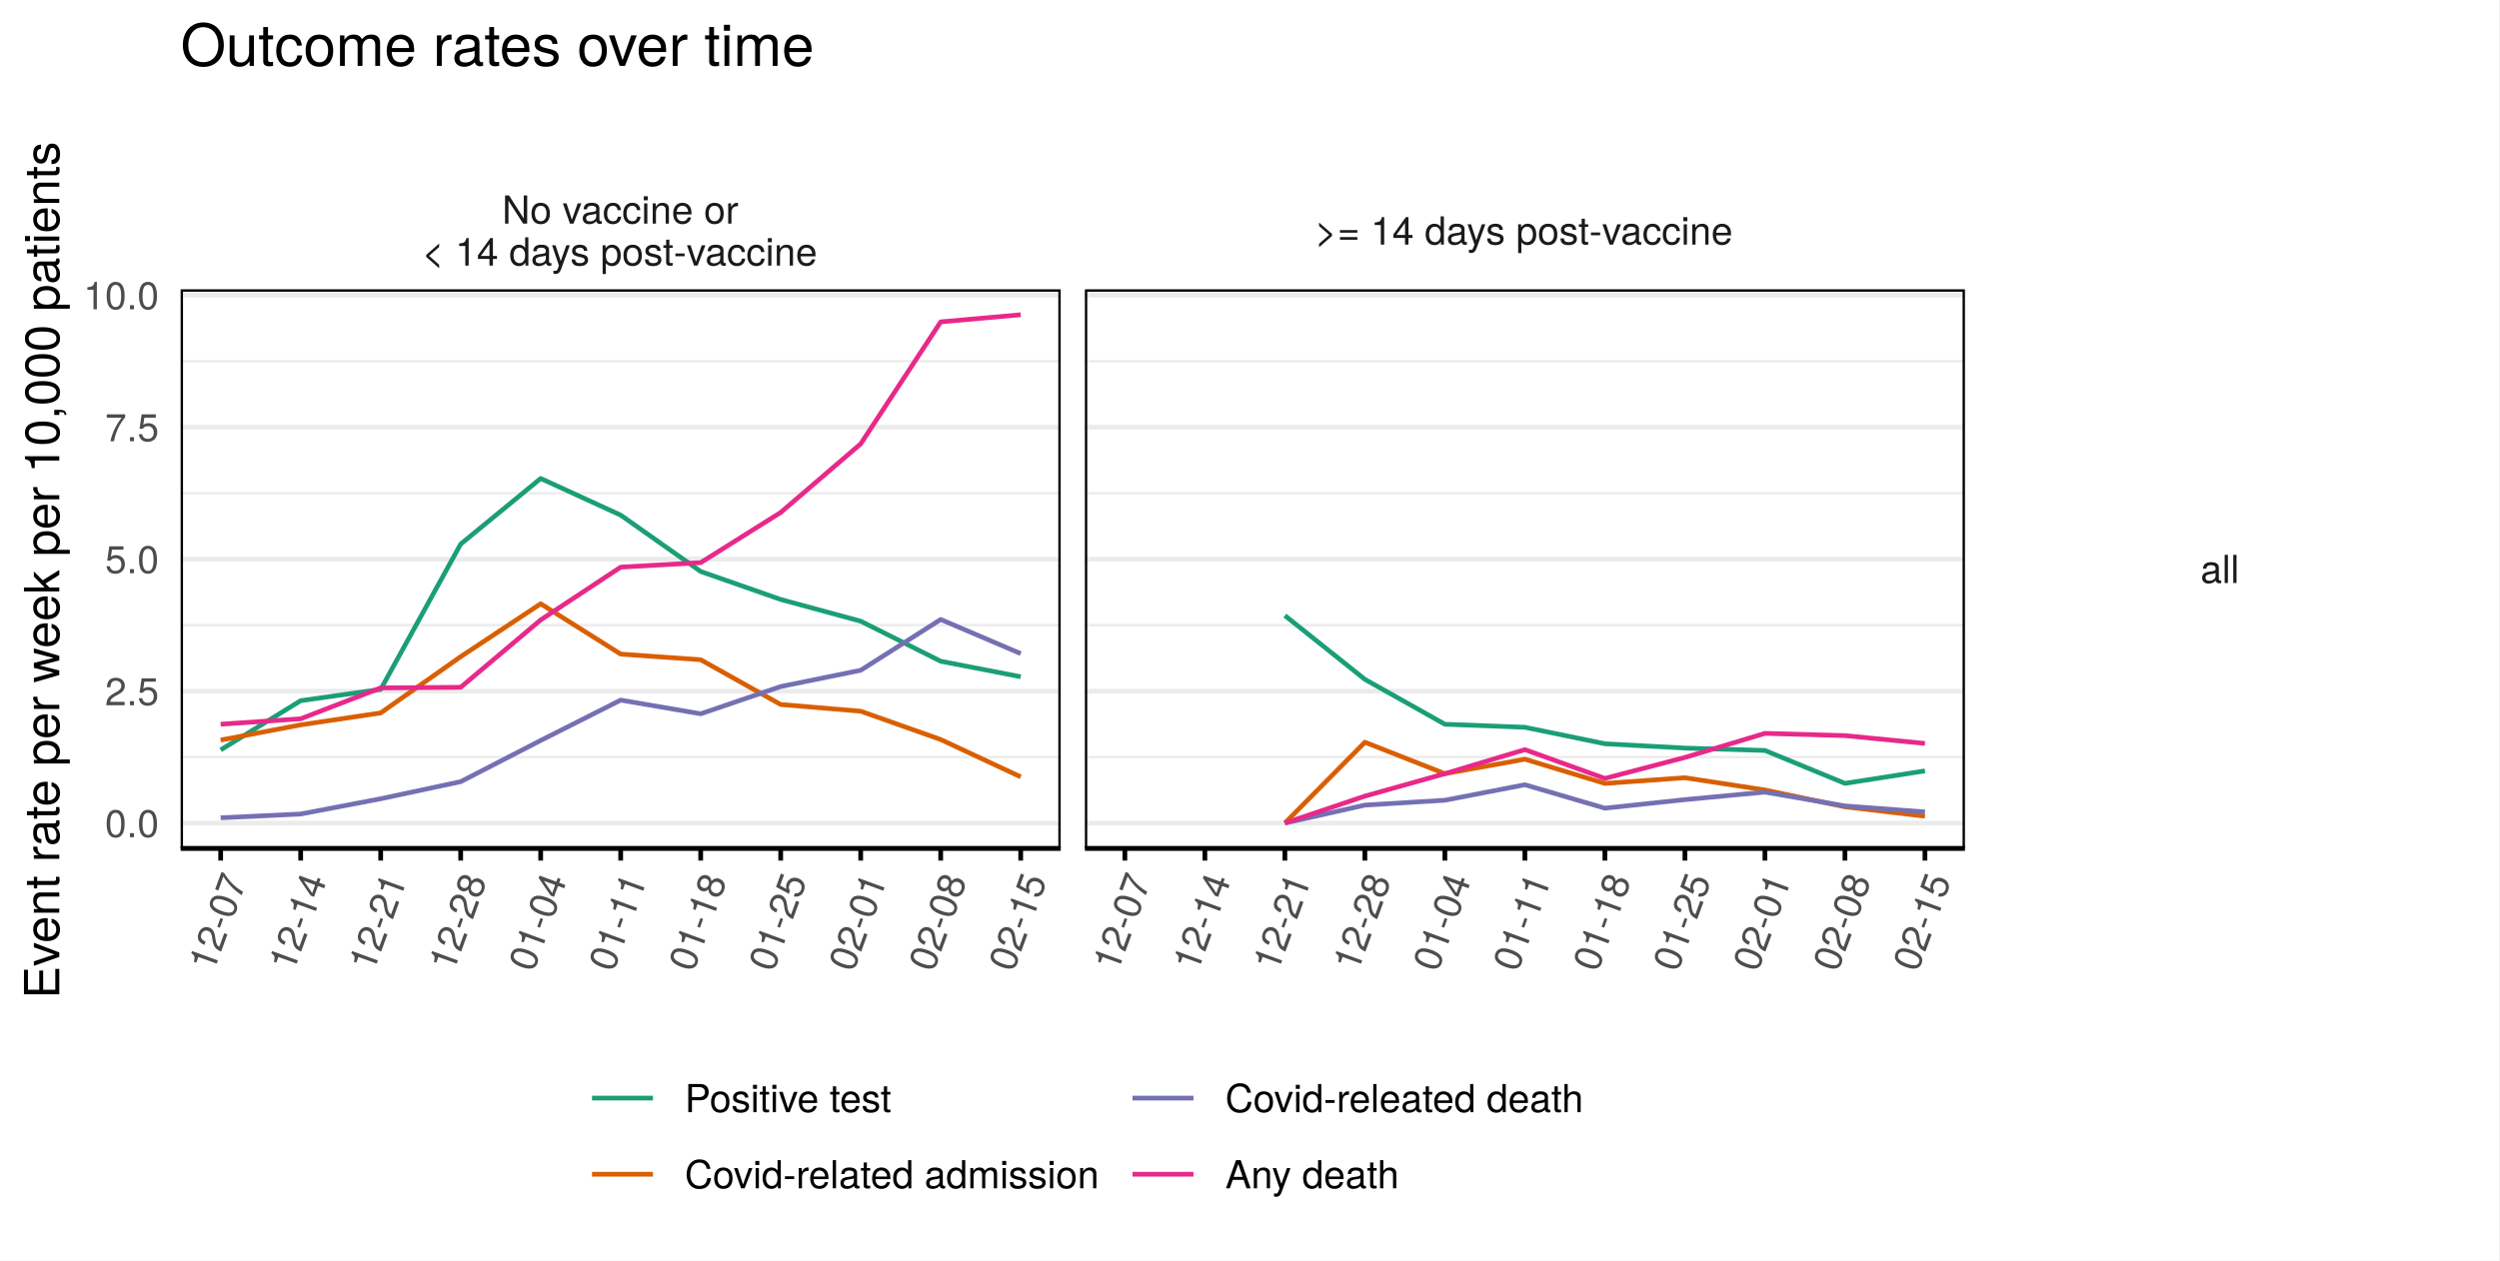
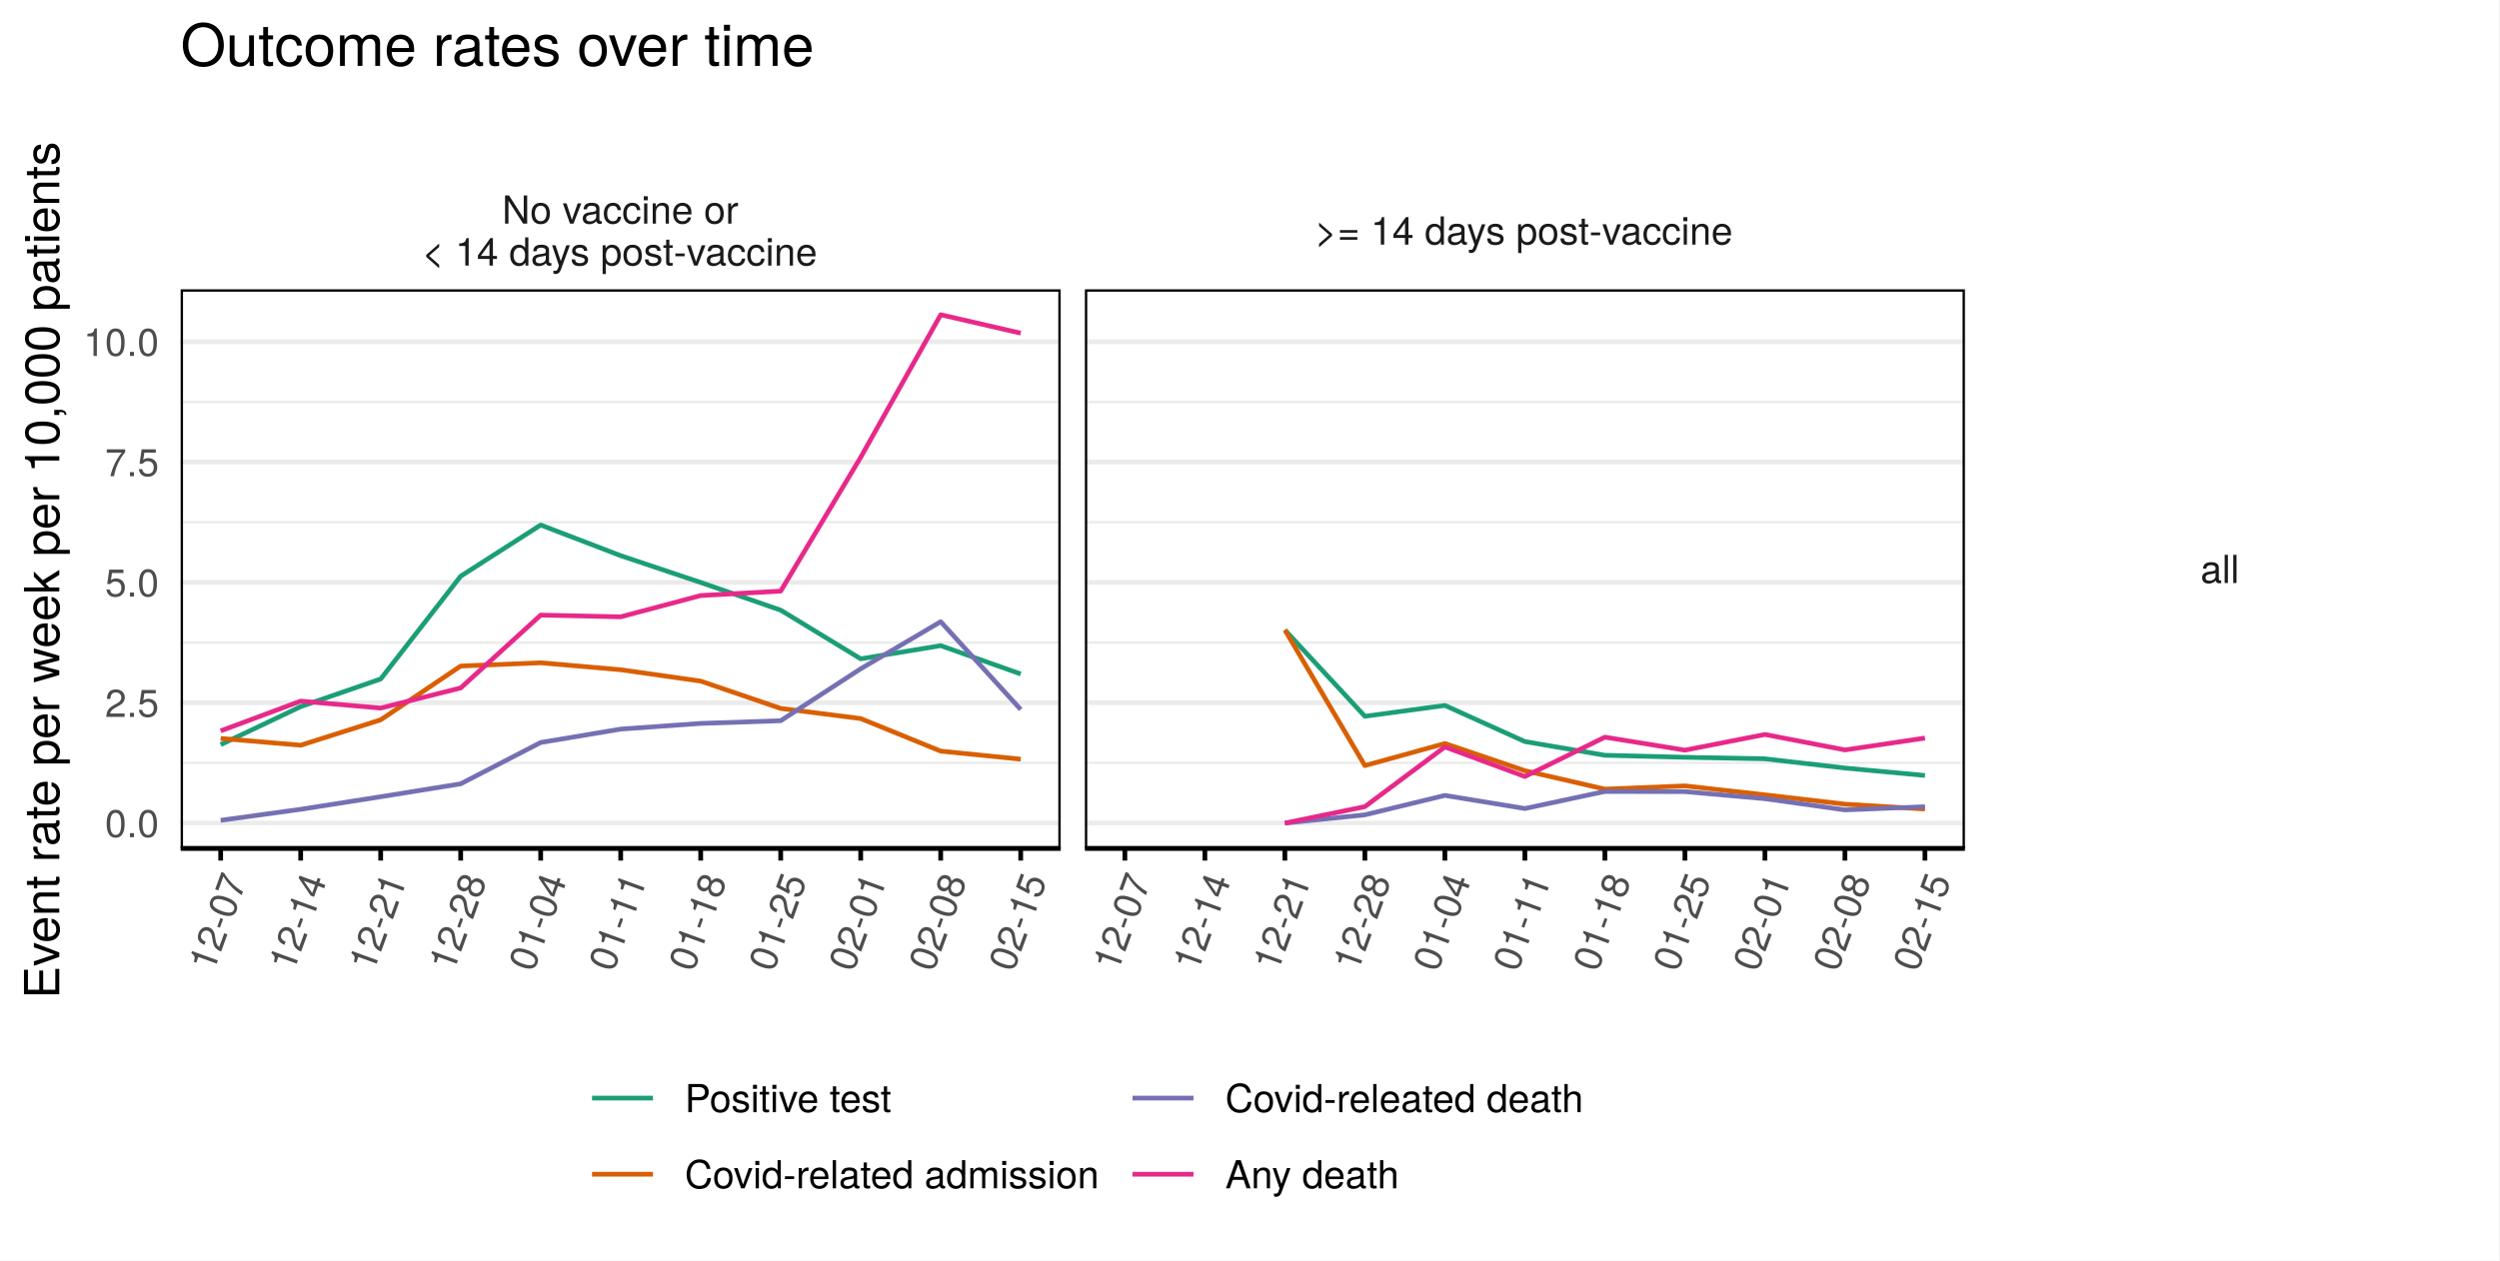
<svg xmlns="http://www.w3.org/2000/svg" viewBox="0 0 566.93 286.09">
  <defs>
    <style type="text/css">
    line, polyline, polygon, path, rect, circle {
      fill: none;
      stroke: #000000;
      stroke-linecap: round;
      stroke-linejoin: round;
      stroke-miterlimit: 10.00;
    }
  </style>
  </defs>
  <rect width="100%" height="100%" style="stroke: none; fill: #FFFFFF;" />
  <defs>
    <clipPath id="cpNDAuOTh8MjQwLjY0fDE5Mi41N3w2NS42Ng==">
      <rect x="40.98" y="65.66" width="199.65" height="126.90" />
    </clipPath>
  </defs>
-   <polyline points="40.98,171.82 240.64,171.82 " style="stroke-width: 0.53; stroke: #EBEBEB; stroke-linecap: butt;" clip-path="url(#cpNDAuOTh8MjQwLjY0fDE5Mi41N3w2NS42Ng==)" />
-   <polyline points="40.98,141.87 240.64,141.87 " style="stroke-width: 0.53; stroke: #EBEBEB; stroke-linecap: butt;" clip-path="url(#cpNDAuOTh8MjQwLjY0fDE5Mi41N3w2NS42Ng==)" />
-   <polyline points="40.98,111.92 240.64,111.92 " style="stroke-width: 0.53; stroke: #EBEBEB; stroke-linecap: butt;" clip-path="url(#cpNDAuOTh8MjQwLjY0fDE5Mi41N3w2NS42Ng==)" />
-   <polyline points="40.98,81.96 240.64,81.96 " style="stroke-width: 0.53; stroke: #EBEBEB; stroke-linecap: butt;" clip-path="url(#cpNDAuOTh8MjQwLjY0fDE5Mi41N3w2NS42Ng==)" />
+   <polyline points="40.98,173.14 240.64,173.14 " style="stroke-width: 0.53; stroke: #EBEBEB; stroke-linecap: butt;" clip-path="url(#cpNDAuOTh8MjQwLjY0fDE5Mi41N3w2NS42Ng==)" />
+   <polyline points="40.98,145.83 240.64,145.83 " style="stroke-width: 0.53; stroke: #EBEBEB; stroke-linecap: butt;" clip-path="url(#cpNDAuOTh8MjQwLjY0fDE5Mi41N3w2NS42Ng==)" />
+   <polyline points="40.98,118.52 240.64,118.52 " style="stroke-width: 0.53; stroke: #EBEBEB; stroke-linecap: butt;" clip-path="url(#cpNDAuOTh8MjQwLjY0fDE5Mi41N3w2NS42Ng==)" />
+   <polyline points="40.98,91.21 240.64,91.21 " style="stroke-width: 0.53; stroke: #EBEBEB; stroke-linecap: butt;" clip-path="url(#cpNDAuOTh8MjQwLjY0fDE5Mi41N3w2NS42Ng==)" />
  <polyline points="40.98,186.80 240.64,186.80 " style="stroke-width: 1.07; stroke: #EBEBEB; stroke-linecap: butt;" clip-path="url(#cpNDAuOTh8MjQwLjY0fDE5Mi41N3w2NS42Ng==)" />
-   <polyline points="40.98,156.85 240.64,156.85 " style="stroke-width: 1.07; stroke: #EBEBEB; stroke-linecap: butt;" clip-path="url(#cpNDAuOTh8MjQwLjY0fDE5Mi41N3w2NS42Ng==)" />
-   <polyline points="40.98,126.89 240.64,126.89 " style="stroke-width: 1.07; stroke: #EBEBEB; stroke-linecap: butt;" clip-path="url(#cpNDAuOTh8MjQwLjY0fDE5Mi41N3w2NS42Ng==)" />
-   <polyline points="40.98,96.94 240.64,96.94 " style="stroke-width: 1.07; stroke: #EBEBEB; stroke-linecap: butt;" clip-path="url(#cpNDAuOTh8MjQwLjY0fDE5Mi41N3w2NS42Ng==)" />
-   <polyline points="40.98,66.99 240.64,66.99 " style="stroke-width: 1.07; stroke: #EBEBEB; stroke-linecap: butt;" clip-path="url(#cpNDAuOTh8MjQwLjY0fDE5Mi41N3w2NS42Ng==)" />
-   <polyline points="50.06,170.19 68.21,159.02 86.36,156.46 104.51,123.48 122.66,108.59 140.81,116.91 158.96,129.70 177.11,136.05 195.26,140.98 213.41,150.07 231.56,153.59 " style="stroke-width: 1.07; stroke: #1B9E77; stroke-linecap: butt;" clip-path="url(#cpNDAuOTh8MjQwLjY0fDE5Mi41N3w2NS42Ng==)" />
-   <polyline points="50.06,167.96 68.21,164.51 86.36,161.80 104.51,149.03 122.66,137.03 140.81,148.45 158.96,149.73 177.11,159.89 195.26,161.41 213.41,167.84 231.56,176.31 " style="stroke-width: 1.07; stroke: #D95F02; stroke-linecap: butt;" clip-path="url(#cpNDAuOTh8MjQwLjY0fDE5Mi41N3w2NS42Ng==)" />
-   <polyline points="50.06,185.60 68.21,184.74 86.36,181.28 104.51,177.40 122.66,168.05 140.81,158.89 158.96,162.00 177.11,155.81 195.26,152.12 213.41,140.59 231.56,148.34 " style="stroke-width: 1.07; stroke: #7570B3; stroke-linecap: butt;" clip-path="url(#cpNDAuOTh8MjQwLjY0fDE5Mi41N3w2NS42Ng==)" />
-   <polyline points="50.06,164.36 68.21,163.13 86.36,156.12 104.51,155.98 122.66,140.69 140.81,128.71 158.96,127.69 177.11,116.30 195.26,100.73 213.41,73.05 231.56,71.43 " style="stroke-width: 1.07; stroke: #E7298A; stroke-linecap: butt;" clip-path="url(#cpNDAuOTh8MjQwLjY0fDE5Mi41N3w2NS42Ng==)" />
+   <polyline points="40.98,159.49 240.64,159.49 " style="stroke-width: 1.07; stroke: #EBEBEB; stroke-linecap: butt;" clip-path="url(#cpNDAuOTh8MjQwLjY0fDE5Mi41N3w2NS42Ng==)" />
+   <polyline points="40.98,132.18 240.64,132.18 " style="stroke-width: 1.07; stroke: #EBEBEB; stroke-linecap: butt;" clip-path="url(#cpNDAuOTh8MjQwLjY0fDE5Mi41N3w2NS42Ng==)" />
+   <polyline points="40.98,104.87 240.64,104.87 " style="stroke-width: 1.07; stroke: #EBEBEB; stroke-linecap: butt;" clip-path="url(#cpNDAuOTh8MjQwLjY0fDE5Mi41N3w2NS42Ng==)" />
+   <polyline points="40.98,77.56 240.64,77.56 " style="stroke-width: 1.07; stroke: #EBEBEB; stroke-linecap: butt;" clip-path="url(#cpNDAuOTh8MjQwLjY0fDE5Mi41N3w2NS42Ng==)" />
+   <polyline points="50.06,169.00 68.21,160.37 86.36,154.10 104.51,130.77 122.66,119.15 140.81,126.11 158.96,132.19 177.11,138.48 195.26,149.52 213.41,146.53 231.56,152.96 " style="stroke-width: 1.07; stroke: #1B9E77; stroke-linecap: butt;" clip-path="url(#cpNDAuOTh8MjQwLjY0fDE5Mi41N3w2NS42Ng==)" />
+   <polyline points="50.06,167.59 68.21,169.13 86.36,163.37 104.51,151.16 122.66,150.42 140.81,152.00 158.96,154.58 177.11,160.78 195.26,163.08 213.41,170.47 231.56,172.30 " style="stroke-width: 1.07; stroke: #D95F02; stroke-linecap: butt;" clip-path="url(#cpNDAuOTh8MjQwLjY0fDE5Mi41N3w2NS42Ng==)" />
+   <polyline points="50.06,186.17 68.21,183.67 86.36,180.82 104.51,177.89 122.66,168.51 140.81,165.47 158.96,164.18 177.11,163.57 195.26,151.78 213.41,141.09 231.56,161.02 " style="stroke-width: 1.07; stroke: #7570B3; stroke-linecap: butt;" clip-path="url(#cpNDAuOTh8MjQwLjY0fDE5Mi41N3w2NS42Ng==)" />
+   <polyline points="50.06,165.87 68.21,159.12 86.36,160.70 104.51,156.13 122.66,139.60 140.81,139.99 158.96,135.16 177.11,134.15 195.26,103.78 213.41,71.43 231.56,75.61 " style="stroke-width: 1.07; stroke: #E7298A; stroke-linecap: butt;" clip-path="url(#cpNDAuOTh8MjQwLjY0fDE5Mi41N3w2NS42Ng==)" />
  <rect x="40.98" y="65.66" width="199.65" height="126.90" style="stroke-width: 1.07;" clip-path="url(#cpNDAuOTh8MjQwLjY0fDE5Mi41N3w2NS42Ng==)" />
  <defs>
    <clipPath id="cpMC4wMHw1NjYuOTN8Mjg2LjA5fDAuMDA=">
      <rect x="0.00" y="0.00" width="566.93" height="286.09" />
    </clipPath>
  </defs>
  <defs>
    <clipPath id="cpMjQ2LjEyfDQ0NS43N3wxOTIuNTd8NjUuNjY=">
      <rect x="246.12" y="65.66" width="199.65" height="126.90" />
    </clipPath>
  </defs>
-   <polyline points="246.12,171.82 445.77,171.82 " style="stroke-width: 0.53; stroke: #EBEBEB; stroke-linecap: butt;" clip-path="url(#cpMjQ2LjEyfDQ0NS43N3wxOTIuNTd8NjUuNjY=)" />
-   <polyline points="246.12,141.87 445.77,141.87 " style="stroke-width: 0.53; stroke: #EBEBEB; stroke-linecap: butt;" clip-path="url(#cpMjQ2LjEyfDQ0NS43N3wxOTIuNTd8NjUuNjY=)" />
-   <polyline points="246.12,111.92 445.77,111.92 " style="stroke-width: 0.53; stroke: #EBEBEB; stroke-linecap: butt;" clip-path="url(#cpMjQ2LjEyfDQ0NS43N3wxOTIuNTd8NjUuNjY=)" />
-   <polyline points="246.12,81.96 445.77,81.96 " style="stroke-width: 0.53; stroke: #EBEBEB; stroke-linecap: butt;" clip-path="url(#cpMjQ2LjEyfDQ0NS43N3wxOTIuNTd8NjUuNjY=)" />
+   <polyline points="246.12,173.14 445.77,173.14 " style="stroke-width: 0.53; stroke: #EBEBEB; stroke-linecap: butt;" clip-path="url(#cpMjQ2LjEyfDQ0NS43N3wxOTIuNTd8NjUuNjY=)" />
+   <polyline points="246.12,145.83 445.77,145.83 " style="stroke-width: 0.53; stroke: #EBEBEB; stroke-linecap: butt;" clip-path="url(#cpMjQ2LjEyfDQ0NS43N3wxOTIuNTd8NjUuNjY=)" />
+   <polyline points="246.12,118.52 445.77,118.52 " style="stroke-width: 0.53; stroke: #EBEBEB; stroke-linecap: butt;" clip-path="url(#cpMjQ2LjEyfDQ0NS43N3wxOTIuNTd8NjUuNjY=)" />
+   <polyline points="246.12,91.21 445.77,91.21 " style="stroke-width: 0.53; stroke: #EBEBEB; stroke-linecap: butt;" clip-path="url(#cpMjQ2LjEyfDQ0NS43N3wxOTIuNTd8NjUuNjY=)" />
  <polyline points="246.12,186.80 445.77,186.80 " style="stroke-width: 1.07; stroke: #EBEBEB; stroke-linecap: butt;" clip-path="url(#cpMjQ2LjEyfDQ0NS43N3wxOTIuNTd8NjUuNjY=)" />
-   <polyline points="246.12,156.85 445.77,156.85 " style="stroke-width: 1.07; stroke: #EBEBEB; stroke-linecap: butt;" clip-path="url(#cpMjQ2LjEyfDQ0NS43N3wxOTIuNTd8NjUuNjY=)" />
-   <polyline points="246.12,126.89 445.77,126.89 " style="stroke-width: 1.07; stroke: #EBEBEB; stroke-linecap: butt;" clip-path="url(#cpMjQ2LjEyfDQ0NS43N3wxOTIuNTd8NjUuNjY=)" />
-   <polyline points="246.12,96.94 445.77,96.94 " style="stroke-width: 1.07; stroke: #EBEBEB; stroke-linecap: butt;" clip-path="url(#cpMjQ2LjEyfDQ0NS43N3wxOTIuNTd8NjUuNjY=)" />
-   <polyline points="246.12,66.99 445.77,66.99 " style="stroke-width: 1.07; stroke: #EBEBEB; stroke-linecap: butt;" clip-path="url(#cpMjQ2LjEyfDQ0NS43N3wxOTIuNTd8NjUuNjY=)" />
-   <polyline points="291.49,139.70 309.64,154.18 327.79,164.37 345.94,165.06 364.09,168.80 382.25,169.78 400.40,170.32 418.55,177.79 436.70,174.95 " style="stroke-width: 1.07; stroke: #1B9E77; stroke-linecap: butt;" clip-path="url(#cpMjQ2LjEyfDQ0NS43N3wxOTIuNTd8NjUuNjY=)" />
-   <polyline points="291.49,186.80 309.64,168.45 327.79,175.59 345.94,172.30 364.09,177.80 382.25,176.51 400.40,179.29 418.55,183.11 436.70,185.24 " style="stroke-width: 1.07; stroke: #D95F02; stroke-linecap: butt;" clip-path="url(#cpMjQ2LjEyfDQ0NS43N3wxOTIuNTd8NjUuNjY=)" />
-   <polyline points="291.49,186.80 309.64,182.72 327.79,181.62 345.94,178.10 364.09,183.42 382.25,181.48 400.40,179.77 418.55,182.91 436.70,184.27 " style="stroke-width: 1.07; stroke: #7570B3; stroke-linecap: butt;" clip-path="url(#cpMjQ2LjEyfDQ0NS43N3wxOTIuNTd8NjUuNjY=)" />
-   <polyline points="291.49,186.80 309.64,180.68 327.79,175.59 345.94,170.13 364.09,176.67 382.25,171.90 400.40,166.44 418.55,166.95 436.70,168.73 " style="stroke-width: 1.07; stroke: #E7298A; stroke-linecap: butt;" clip-path="url(#cpMjQ2LjEyfDQ0NS43N3wxOTIuNTd8NjUuNjY=)" />
+   <polyline points="246.12,159.49 445.77,159.49 " style="stroke-width: 1.07; stroke: #EBEBEB; stroke-linecap: butt;" clip-path="url(#cpMjQ2LjEyfDQ0NS43N3wxOTIuNTd8NjUuNjY=)" />
+   <polyline points="246.12,132.18 445.77,132.18 " style="stroke-width: 1.07; stroke: #EBEBEB; stroke-linecap: butt;" clip-path="url(#cpMjQ2LjEyfDQ0NS43N3wxOTIuNTd8NjUuNjY=)" />
+   <polyline points="246.12,104.87 445.77,104.87 " style="stroke-width: 1.07; stroke: #EBEBEB; stroke-linecap: butt;" clip-path="url(#cpMjQ2LjEyfDQ0NS43N3wxOTIuNTd8NjUuNjY=)" />
+   <polyline points="246.12,77.56 445.77,77.56 " style="stroke-width: 1.07; stroke: #EBEBEB; stroke-linecap: butt;" clip-path="url(#cpMjQ2LjEyfDQ0NS43N3wxOTIuNTd8NjUuNjY=)" />
+   <polyline points="291.49,142.98 309.64,162.56 327.79,160.10 345.94,168.30 364.09,171.41 382.25,171.87 400.40,172.21 418.55,174.31 436.70,176.00 " style="stroke-width: 1.07; stroke: #1B9E77; stroke-linecap: butt;" clip-path="url(#cpMjQ2LjEyfDQ0NS43N3wxOTIuNTd8NjUuNjY=)" />
+   <polyline points="291.49,142.98 309.64,173.75 327.79,168.74 345.94,174.91 364.09,179.10 382.25,178.36 400.40,180.39 418.55,182.51 436.70,183.61 " style="stroke-width: 1.07; stroke: #D95F02; stroke-linecap: butt;" clip-path="url(#cpMjQ2LjEyfDQ0NS43N3wxOTIuNTd8NjUuNjY=)" />
+   <polyline points="291.49,186.80 309.64,184.93 327.79,180.52 345.94,183.50 364.09,179.62 382.25,179.66 400.40,181.27 418.55,183.81 436.70,183.08 " style="stroke-width: 1.07; stroke: #7570B3; stroke-linecap: butt;" clip-path="url(#cpMjQ2LjEyfDQ0NS43N3wxOTIuNTd8NjUuNjY=)" />
+   <polyline points="291.49,186.80 309.64,183.07 327.79,169.52 345.94,176.23 364.09,167.30 382.25,170.25 400.40,166.69 418.55,170.20 436.70,167.50 " style="stroke-width: 1.07; stroke: #E7298A; stroke-linecap: butt;" clip-path="url(#cpMjQ2LjEyfDQ0NS43N3wxOTIuNTd8NjUuNjY=)" />
  <rect x="246.12" y="65.66" width="199.65" height="126.90" style="stroke-width: 1.07;" clip-path="url(#cpMjQ2LjEyfDQ0NS43N3wxOTIuNTd8NjUuNjY=)" />
  <defs>
    <clipPath id="cpMC4wMHw1NjYuOTN8Mjg2LjA5fDAuMDA=">
      <rect x="0.00" y="0.00" width="566.93" height="286.09" />
    </clipPath>
  </defs>
  <defs>
    <clipPath id="cpNDAuOTh8MjQwLjY0fDY1LjY2fDM4Ljk1">
      <rect x="40.98" y="38.95" width="199.65" height="26.71" />
    </clipPath>
  </defs>
  <defs>
    <clipPath id="cpNDAuOTh8MjQwLjY0fDY1LjYxfDM5LjAw">
      <rect x="40.98" y="39.00" width="199.65" height="26.60" />
    </clipPath>
  </defs>
  <g clip-path="url(#cpNDAuOTh8MjQwLjY0fDY1LjYxfDM5LjAw)">
    <text x="113.91" y="50.76" style="font-size: 8.80px; fill: #1A1A1A; font-family: TeX Gyre Heros;" textLength="53.79px" lengthAdjust="spacingAndGlyphs">No vaccine or</text>
  </g>
  <g clip-path="url(#cpNDAuOTh8MjQwLjY0fDY1LjYxfDM5LjAw)">
    <text x="95.69" y="60.27" style="font-size: 8.80px; fill: #1A1A1A; font-family: TeX Gyre Heros;" textLength="90.24px" lengthAdjust="spacingAndGlyphs">&lt; 14 days post-vaccine</text>
  </g>
  <defs>
    <clipPath id="cpNDAuOTh8MjQwLjY0fDY1LjY2fDM4Ljk1">
      <rect x="40.98" y="38.95" width="199.65" height="26.71" />
    </clipPath>
  </defs>
  <defs>
    <clipPath id="cpMC4wMHw1NjYuOTN8Mjg2LjA5fDAuMDA=">
      <rect x="0.00" y="0.00" width="566.93" height="286.09" />
    </clipPath>
  </defs>
  <defs>
    <clipPath id="cpMjQ2LjEyfDQ0NS43N3w2NS42NnwzOC45NQ==">
      <rect x="246.12" y="38.95" width="199.65" height="26.71" />
    </clipPath>
  </defs>
  <defs>
    <clipPath id="cpMjQ2LjEyfDQ0NS43N3w2NS42MXwzOS4wMA==">
      <rect x="246.12" y="39.00" width="199.65" height="26.60" />
    </clipPath>
  </defs>
  <g clip-path="url(#cpMjQ2LjEyfDQ0NS43N3w2NS42MXwzOS4wMA==)">
    <text x="298.25" y="55.51" style="font-size: 8.80px; fill: #1A1A1A; font-family: TeX Gyre Heros;" textLength="95.38px" lengthAdjust="spacingAndGlyphs">&gt;= 14 days post-vaccine</text>
  </g>
  <defs>
    <clipPath id="cpMjQ2LjEyfDQ0NS43N3w2NS42NnwzOC45NQ==">
      <rect x="246.12" y="38.95" width="199.65" height="26.71" />
    </clipPath>
  </defs>
  <defs>
    <clipPath id="cpMC4wMHw1NjYuOTN8Mjg2LjA5fDAuMDA=">
      <rect x="0.00" y="0.00" width="566.93" height="286.09" />
    </clipPath>
  </defs>
  <defs>
    <clipPath id="cpNDQ1Ljc3fDU2MS40NXwxOTIuNTd8NjUuNjY=">
      <rect x="445.77" y="65.66" width="115.68" height="126.90" />
    </clipPath>
  </defs>
  <defs>
    <clipPath id="cpNDk0LjgzfDUxMi4zOXwxOTIuNTd8NjUuNjY=">
      <rect x="494.83" y="65.66" width="17.57" height="126.90" />
    </clipPath>
  </defs>
  <g clip-path="url(#cpNDk0LjgzfDUxMi4zOXwxOTIuNTd8NjUuNjY=)">
    <text x="499.21" y="132.32" style="font-size: 8.80px; fill: #1A1A1A; font-family: TeX Gyre Heros;" textLength="8.80px" lengthAdjust="spacingAndGlyphs">all</text>
  </g>
  <defs>
    <clipPath id="cpNDQ1Ljc3fDU2MS40NXwxOTIuNTd8NjUuNjY=">
      <rect x="445.77" y="65.66" width="115.68" height="126.90" />
    </clipPath>
  </defs>
  <defs>
    <clipPath id="cpMC4wMHw1NjYuOTN8Mjg2LjA5fDAuMDA=">
      <rect x="0.00" y="0.00" width="566.93" height="286.09" />
    </clipPath>
  </defs>
  <polyline points="40.98,192.57 240.64,192.57 " style="stroke-width: 1.07; stroke-linecap: butt;" clip-path="url(#cpMC4wMHw1NjYuOTN8Mjg2LjA5fDAuMDA=)" />
  <polyline points="50.06,195.31 50.06,192.57 " style="stroke-width: 1.07; stroke-linecap: butt;" clip-path="url(#cpMC4wMHw1NjYuOTN8Mjg2LjA5fDAuMDA=)" />
  <polyline points="68.21,195.31 68.21,192.57 " style="stroke-width: 1.07; stroke-linecap: butt;" clip-path="url(#cpMC4wMHw1NjYuOTN8Mjg2LjA5fDAuMDA=)" />
  <polyline points="86.36,195.31 86.36,192.57 " style="stroke-width: 1.07; stroke-linecap: butt;" clip-path="url(#cpMC4wMHw1NjYuOTN8Mjg2LjA5fDAuMDA=)" />
  <polyline points="104.51,195.31 104.51,192.57 " style="stroke-width: 1.07; stroke-linecap: butt;" clip-path="url(#cpMC4wMHw1NjYuOTN8Mjg2LjA5fDAuMDA=)" />
  <polyline points="122.66,195.31 122.66,192.57 " style="stroke-width: 1.07; stroke-linecap: butt;" clip-path="url(#cpMC4wMHw1NjYuOTN8Mjg2LjA5fDAuMDA=)" />
  <polyline points="140.81,195.31 140.81,192.57 " style="stroke-width: 1.07; stroke-linecap: butt;" clip-path="url(#cpMC4wMHw1NjYuOTN8Mjg2LjA5fDAuMDA=)" />
  <polyline points="158.96,195.31 158.96,192.57 " style="stroke-width: 1.07; stroke-linecap: butt;" clip-path="url(#cpMC4wMHw1NjYuOTN8Mjg2LjA5fDAuMDA=)" />
  <polyline points="177.11,195.31 177.11,192.57 " style="stroke-width: 1.07; stroke-linecap: butt;" clip-path="url(#cpMC4wMHw1NjYuOTN8Mjg2LjA5fDAuMDA=)" />
  <polyline points="195.26,195.31 195.26,192.57 " style="stroke-width: 1.07; stroke-linecap: butt;" clip-path="url(#cpMC4wMHw1NjYuOTN8Mjg2LjA5fDAuMDA=)" />
  <polyline points="213.41,195.31 213.41,192.57 " style="stroke-width: 1.07; stroke-linecap: butt;" clip-path="url(#cpMC4wMHw1NjYuOTN8Mjg2LjA5fDAuMDA=)" />
  <polyline points="231.56,195.31 231.56,192.57 " style="stroke-width: 1.07; stroke-linecap: butt;" clip-path="url(#cpMC4wMHw1NjYuOTN8Mjg2LjA5fDAuMDA=)" />
  <g clip-path="url(#cpMC4wMHw1NjYuOTN8Mjg2LjA5fDAuMDA=)">
    <text transform="translate(48.39,220.84) rotate(-70)" style="font-size: 8.80px; fill: #4D4D4D; font-family: TeX Gyre Heros;" textLength="22.50px" lengthAdjust="spacingAndGlyphs">12-07</text>
  </g>
  <g clip-path="url(#cpMC4wMHw1NjYuOTN8Mjg2LjA5fDAuMDA=)">
    <text transform="translate(66.54,220.84) rotate(-70)" style="font-size: 8.80px; fill: #4D4D4D; font-family: TeX Gyre Heros;" textLength="22.50px" lengthAdjust="spacingAndGlyphs">12-14</text>
  </g>
  <g clip-path="url(#cpMC4wMHw1NjYuOTN8Mjg2LjA5fDAuMDA=)">
    <text transform="translate(84.69,220.84) rotate(-70)" style="font-size: 8.80px; fill: #4D4D4D; font-family: TeX Gyre Heros;" textLength="22.50px" lengthAdjust="spacingAndGlyphs">12-21</text>
  </g>
  <g clip-path="url(#cpMC4wMHw1NjYuOTN8Mjg2LjA5fDAuMDA=)">
    <text transform="translate(102.84,220.84) rotate(-70)" style="font-size: 8.80px; fill: #4D4D4D; font-family: TeX Gyre Heros;" textLength="22.50px" lengthAdjust="spacingAndGlyphs">12-28</text>
  </g>
  <g clip-path="url(#cpMC4wMHw1NjYuOTN8Mjg2LjA5fDAuMDA=)">
    <text transform="translate(120.99,220.84) rotate(-70)" style="font-size: 8.80px; fill: #4D4D4D; font-family: TeX Gyre Heros;" textLength="22.50px" lengthAdjust="spacingAndGlyphs">01-04</text>
  </g>
  <g clip-path="url(#cpMC4wMHw1NjYuOTN8Mjg2LjA5fDAuMDA=)">
    <text transform="translate(139.14,220.84) rotate(-70)" style="font-size: 8.80px; fill: #4D4D4D; font-family: TeX Gyre Heros;" textLength="22.50px" lengthAdjust="spacingAndGlyphs">01-11</text>
  </g>
  <g clip-path="url(#cpMC4wMHw1NjYuOTN8Mjg2LjA5fDAuMDA=)">
    <text transform="translate(157.29,220.84) rotate(-70)" style="font-size: 8.80px; fill: #4D4D4D; font-family: TeX Gyre Heros;" textLength="22.50px" lengthAdjust="spacingAndGlyphs">01-18</text>
  </g>
  <g clip-path="url(#cpMC4wMHw1NjYuOTN8Mjg2LjA5fDAuMDA=)">
    <text transform="translate(175.44,220.84) rotate(-70)" style="font-size: 8.80px; fill: #4D4D4D; font-family: TeX Gyre Heros;" textLength="22.50px" lengthAdjust="spacingAndGlyphs">01-25</text>
  </g>
  <g clip-path="url(#cpMC4wMHw1NjYuOTN8Mjg2LjA5fDAuMDA=)">
    <text transform="translate(193.59,220.84) rotate(-70)" style="font-size: 8.80px; fill: #4D4D4D; font-family: TeX Gyre Heros;" textLength="22.50px" lengthAdjust="spacingAndGlyphs">02-01</text>
  </g>
  <g clip-path="url(#cpMC4wMHw1NjYuOTN8Mjg2LjA5fDAuMDA=)">
    <text transform="translate(211.74,220.84) rotate(-70)" style="font-size: 8.80px; fill: #4D4D4D; font-family: TeX Gyre Heros;" textLength="22.50px" lengthAdjust="spacingAndGlyphs">02-08</text>
  </g>
  <g clip-path="url(#cpMC4wMHw1NjYuOTN8Mjg2LjA5fDAuMDA=)">
    <text transform="translate(229.89,220.84) rotate(-70)" style="font-size: 8.80px; fill: #4D4D4D; font-family: TeX Gyre Heros;" textLength="22.50px" lengthAdjust="spacingAndGlyphs">02-15</text>
  </g>
  <polyline points="246.12,192.57 445.77,192.57 " style="stroke-width: 1.07; stroke-linecap: butt;" clip-path="url(#cpMC4wMHw1NjYuOTN8Mjg2LjA5fDAuMDA=)" />
  <polyline points="255.19,195.31 255.19,192.57 " style="stroke-width: 1.07; stroke-linecap: butt;" clip-path="url(#cpMC4wMHw1NjYuOTN8Mjg2LjA5fDAuMDA=)" />
  <polyline points="273.34,195.31 273.34,192.57 " style="stroke-width: 1.07; stroke-linecap: butt;" clip-path="url(#cpMC4wMHw1NjYuOTN8Mjg2LjA5fDAuMDA=)" />
  <polyline points="291.49,195.31 291.49,192.57 " style="stroke-width: 1.07; stroke-linecap: butt;" clip-path="url(#cpMC4wMHw1NjYuOTN8Mjg2LjA5fDAuMDA=)" />
  <polyline points="309.64,195.31 309.64,192.57 " style="stroke-width: 1.07; stroke-linecap: butt;" clip-path="url(#cpMC4wMHw1NjYuOTN8Mjg2LjA5fDAuMDA=)" />
  <polyline points="327.79,195.31 327.79,192.57 " style="stroke-width: 1.07; stroke-linecap: butt;" clip-path="url(#cpMC4wMHw1NjYuOTN8Mjg2LjA5fDAuMDA=)" />
  <polyline points="345.94,195.31 345.94,192.57 " style="stroke-width: 1.07; stroke-linecap: butt;" clip-path="url(#cpMC4wMHw1NjYuOTN8Mjg2LjA5fDAuMDA=)" />
  <polyline points="364.09,195.31 364.09,192.57 " style="stroke-width: 1.07; stroke-linecap: butt;" clip-path="url(#cpMC4wMHw1NjYuOTN8Mjg2LjA5fDAuMDA=)" />
  <polyline points="382.25,195.31 382.25,192.57 " style="stroke-width: 1.07; stroke-linecap: butt;" clip-path="url(#cpMC4wMHw1NjYuOTN8Mjg2LjA5fDAuMDA=)" />
  <polyline points="400.40,195.31 400.40,192.57 " style="stroke-width: 1.07; stroke-linecap: butt;" clip-path="url(#cpMC4wMHw1NjYuOTN8Mjg2LjA5fDAuMDA=)" />
  <polyline points="418.55,195.31 418.55,192.57 " style="stroke-width: 1.07; stroke-linecap: butt;" clip-path="url(#cpMC4wMHw1NjYuOTN8Mjg2LjA5fDAuMDA=)" />
  <polyline points="436.70,195.31 436.70,192.57 " style="stroke-width: 1.07; stroke-linecap: butt;" clip-path="url(#cpMC4wMHw1NjYuOTN8Mjg2LjA5fDAuMDA=)" />
  <g clip-path="url(#cpMC4wMHw1NjYuOTN8Mjg2LjA5fDAuMDA=)">
    <text transform="translate(253.52,220.84) rotate(-70)" style="font-size: 8.80px; fill: #4D4D4D; font-family: TeX Gyre Heros;" textLength="22.50px" lengthAdjust="spacingAndGlyphs">12-07</text>
  </g>
  <g clip-path="url(#cpMC4wMHw1NjYuOTN8Mjg2LjA5fDAuMDA=)">
    <text transform="translate(271.67,220.84) rotate(-70)" style="font-size: 8.80px; fill: #4D4D4D; font-family: TeX Gyre Heros;" textLength="22.50px" lengthAdjust="spacingAndGlyphs">12-14</text>
  </g>
  <g clip-path="url(#cpMC4wMHw1NjYuOTN8Mjg2LjA5fDAuMDA=)">
    <text transform="translate(289.83,220.84) rotate(-70)" style="font-size: 8.80px; fill: #4D4D4D; font-family: TeX Gyre Heros;" textLength="22.50px" lengthAdjust="spacingAndGlyphs">12-21</text>
  </g>
  <g clip-path="url(#cpMC4wMHw1NjYuOTN8Mjg2LjA5fDAuMDA=)">
    <text transform="translate(307.98,220.84) rotate(-70)" style="font-size: 8.80px; fill: #4D4D4D; font-family: TeX Gyre Heros;" textLength="22.50px" lengthAdjust="spacingAndGlyphs">12-28</text>
  </g>
  <g clip-path="url(#cpMC4wMHw1NjYuOTN8Mjg2LjA5fDAuMDA=)">
    <text transform="translate(326.13,220.84) rotate(-70)" style="font-size: 8.80px; fill: #4D4D4D; font-family: TeX Gyre Heros;" textLength="22.50px" lengthAdjust="spacingAndGlyphs">01-04</text>
  </g>
  <g clip-path="url(#cpMC4wMHw1NjYuOTN8Mjg2LjA5fDAuMDA=)">
    <text transform="translate(344.28,220.84) rotate(-70)" style="font-size: 8.80px; fill: #4D4D4D; font-family: TeX Gyre Heros;" textLength="22.50px" lengthAdjust="spacingAndGlyphs">01-11</text>
  </g>
  <g clip-path="url(#cpMC4wMHw1NjYuOTN8Mjg2LjA5fDAuMDA=)">
    <text transform="translate(362.43,220.84) rotate(-70)" style="font-size: 8.80px; fill: #4D4D4D; font-family: TeX Gyre Heros;" textLength="22.50px" lengthAdjust="spacingAndGlyphs">01-18</text>
  </g>
  <g clip-path="url(#cpMC4wMHw1NjYuOTN8Mjg2LjA5fDAuMDA=)">
    <text transform="translate(380.58,220.84) rotate(-70)" style="font-size: 8.80px; fill: #4D4D4D; font-family: TeX Gyre Heros;" textLength="22.50px" lengthAdjust="spacingAndGlyphs">01-25</text>
  </g>
  <g clip-path="url(#cpMC4wMHw1NjYuOTN8Mjg2LjA5fDAuMDA=)">
    <text transform="translate(398.73,220.84) rotate(-70)" style="font-size: 8.80px; fill: #4D4D4D; font-family: TeX Gyre Heros;" textLength="22.50px" lengthAdjust="spacingAndGlyphs">02-01</text>
  </g>
  <g clip-path="url(#cpMC4wMHw1NjYuOTN8Mjg2LjA5fDAuMDA=)">
    <text transform="translate(416.88,220.84) rotate(-70)" style="font-size: 8.80px; fill: #4D4D4D; font-family: TeX Gyre Heros;" textLength="22.50px" lengthAdjust="spacingAndGlyphs">02-08</text>
  </g>
  <g clip-path="url(#cpMC4wMHw1NjYuOTN8Mjg2LjA5fDAuMDA=)">
    <text transform="translate(435.03,220.84) rotate(-70)" style="font-size: 8.80px; fill: #4D4D4D; font-family: TeX Gyre Heros;" textLength="22.50px" lengthAdjust="spacingAndGlyphs">02-15</text>
  </g>
  <g clip-path="url(#cpMC4wMHw1NjYuOTN8Mjg2LjA5fDAuMDA=)">
    <text x="23.82" y="190.01" style="font-size: 8.80px; fill: #4D4D4D; font-family: TeX Gyre Heros;" textLength="12.23px" lengthAdjust="spacingAndGlyphs">0.0</text>
  </g>
  <g clip-path="url(#cpMC4wMHw1NjYuOTN8Mjg2LjA5fDAuMDA=)">
-     <text x="23.82" y="160.05" style="font-size: 8.80px; fill: #4D4D4D; font-family: TeX Gyre Heros;" textLength="12.23px" lengthAdjust="spacingAndGlyphs">2.5</text>
-   </g>
-   <g clip-path="url(#cpMC4wMHw1NjYuOTN8Mjg2LjA5fDAuMDA=)">
-     <text x="23.82" y="130.10" style="font-size: 8.80px; fill: #4D4D4D; font-family: TeX Gyre Heros;" textLength="12.23px" lengthAdjust="spacingAndGlyphs">5.0</text>
-   </g>
-   <g clip-path="url(#cpMC4wMHw1NjYuOTN8Mjg2LjA5fDAuMDA=)">
-     <text x="23.82" y="100.15" style="font-size: 8.80px; fill: #4D4D4D; font-family: TeX Gyre Heros;" textLength="12.23px" lengthAdjust="spacingAndGlyphs">7.5</text>
-   </g>
-   <g clip-path="url(#cpMC4wMHw1NjYuOTN8Mjg2LjA5fDAuMDA=)">
-     <text x="18.93" y="70.20" style="font-size: 8.80px; fill: #4D4D4D; font-family: TeX Gyre Heros;" textLength="17.12px" lengthAdjust="spacingAndGlyphs">10.0</text>
+     <text x="23.82" y="162.70" style="font-size: 8.80px; fill: #4D4D4D; font-family: TeX Gyre Heros;" textLength="12.23px" lengthAdjust="spacingAndGlyphs">2.5</text>
+   </g>
+   <g clip-path="url(#cpMC4wMHw1NjYuOTN8Mjg2LjA5fDAuMDA=)">
+     <text x="23.82" y="135.39" style="font-size: 8.80px; fill: #4D4D4D; font-family: TeX Gyre Heros;" textLength="12.23px" lengthAdjust="spacingAndGlyphs">5.0</text>
+   </g>
+   <g clip-path="url(#cpMC4wMHw1NjYuOTN8Mjg2LjA5fDAuMDA=)">
+     <text x="23.82" y="108.08" style="font-size: 8.80px; fill: #4D4D4D; font-family: TeX Gyre Heros;" textLength="12.23px" lengthAdjust="spacingAndGlyphs">7.5</text>
+   </g>
+   <g clip-path="url(#cpMC4wMHw1NjYuOTN8Mjg2LjA5fDAuMDA=)">
+     <text x="18.93" y="80.77" style="font-size: 8.80px; fill: #4D4D4D; font-family: TeX Gyre Heros;" textLength="17.12px" lengthAdjust="spacingAndGlyphs">10.0</text>
  </g>
  <g clip-path="url(#cpMC4wMHw1NjYuOTN8Mjg2LjA5fDAuMDA=)">
    <text transform="translate(13.45,226.64) rotate(-90)" style="font-size: 11.00px; font-family: TeX Gyre Heros;" textLength="195.05px" lengthAdjust="spacingAndGlyphs">Event rate per week per 10,000 patients</text>
  </g>
  <line x1="134.31" y1="249.21" x2="148.14" y2="249.21" style="stroke-width: 1.07; stroke: #1B9E77; stroke-linecap: butt;" clip-path="url(#cpMC4wMHw1NjYuOTN8Mjg2LjA5fDAuMDA=)" />
  <line x1="134.31" y1="266.49" x2="148.14" y2="266.49" style="stroke-width: 1.07; stroke: #D95F02; stroke-linecap: butt;" clip-path="url(#cpMC4wMHw1NjYuOTN8Mjg2LjA5fDAuMDA=)" />
  <line x1="256.93" y1="249.21" x2="270.76" y2="249.21" style="stroke-width: 1.07; stroke: #7570B3; stroke-linecap: butt;" clip-path="url(#cpMC4wMHw1NjYuOTN8Mjg2LjA5fDAuMDA=)" />
  <line x1="256.93" y1="266.49" x2="270.76" y2="266.49" style="stroke-width: 1.07; stroke: #E7298A; stroke-linecap: butt;" clip-path="url(#cpMC4wMHw1NjYuOTN8Mjg2LjA5fDAuMDA=)" />
  <g clip-path="url(#cpMC4wMHw1NjYuOTN8Mjg2LjA5fDAuMDA=)">
    <text x="155.35" y="252.42" style="font-size: 8.80px; font-family: TeX Gyre Heros;" textLength="47.44px" lengthAdjust="spacingAndGlyphs">Positive test</text>
  </g>
  <g clip-path="url(#cpMC4wMHw1NjYuOTN8Mjg2LjA5fDAuMDA=)">
    <text x="155.35" y="269.70" style="font-size: 8.80px; font-family: TeX Gyre Heros;" textLength="94.38px" lengthAdjust="spacingAndGlyphs">Covid-related admission</text>
  </g>
  <g clip-path="url(#cpMC4wMHw1NjYuOTN8Mjg2LjA5fDAuMDA=)">
    <text x="277.97" y="252.42" style="font-size: 8.80px; font-family: TeX Gyre Heros;" textLength="81.68px" lengthAdjust="spacingAndGlyphs">Covid-releated death</text>
  </g>
  <g clip-path="url(#cpMC4wMHw1NjYuOTN8Mjg2LjA5fDAuMDA=)">
    <text x="277.97" y="269.70" style="font-size: 8.80px; font-family: TeX Gyre Heros;" textLength="39.63px" lengthAdjust="spacingAndGlyphs">Any death</text>
  </g>
  <g clip-path="url(#cpMC4wMHw1NjYuOTN8Mjg2LjA5fDAuMDA=)">
    <text x="40.98" y="14.95" style="font-size: 13.20px; font-family: TeX Gyre Heros;" textLength="144.51px" lengthAdjust="spacingAndGlyphs">Outcome rates over time</text>
  </g>
</svg>
